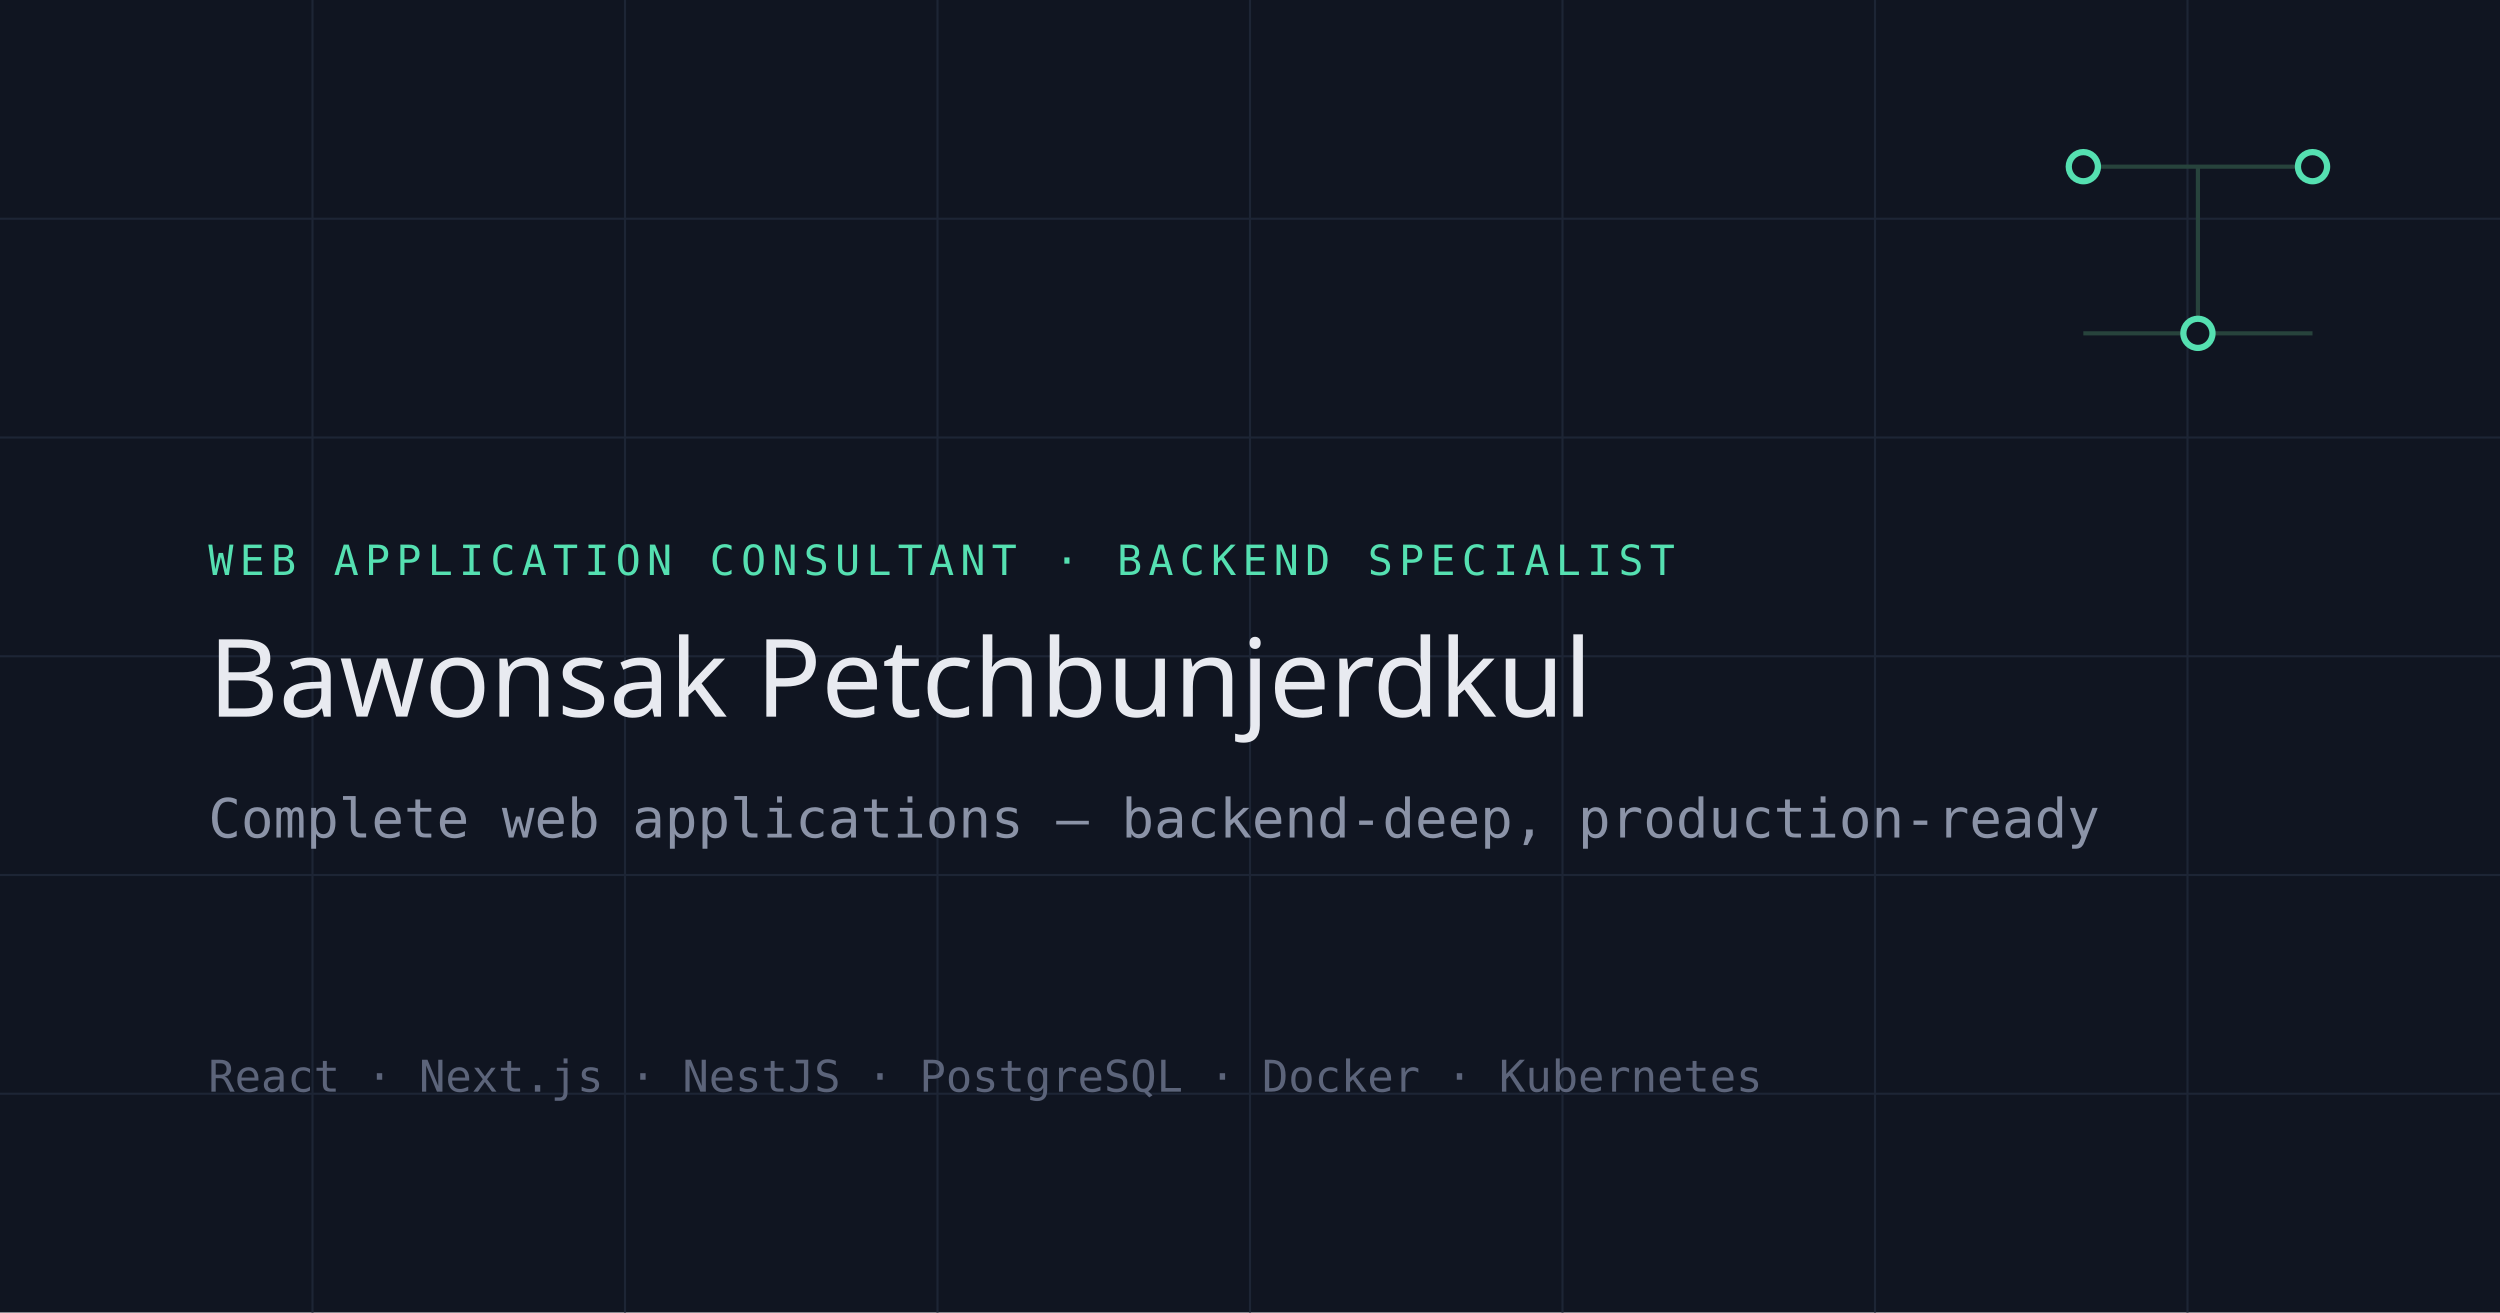
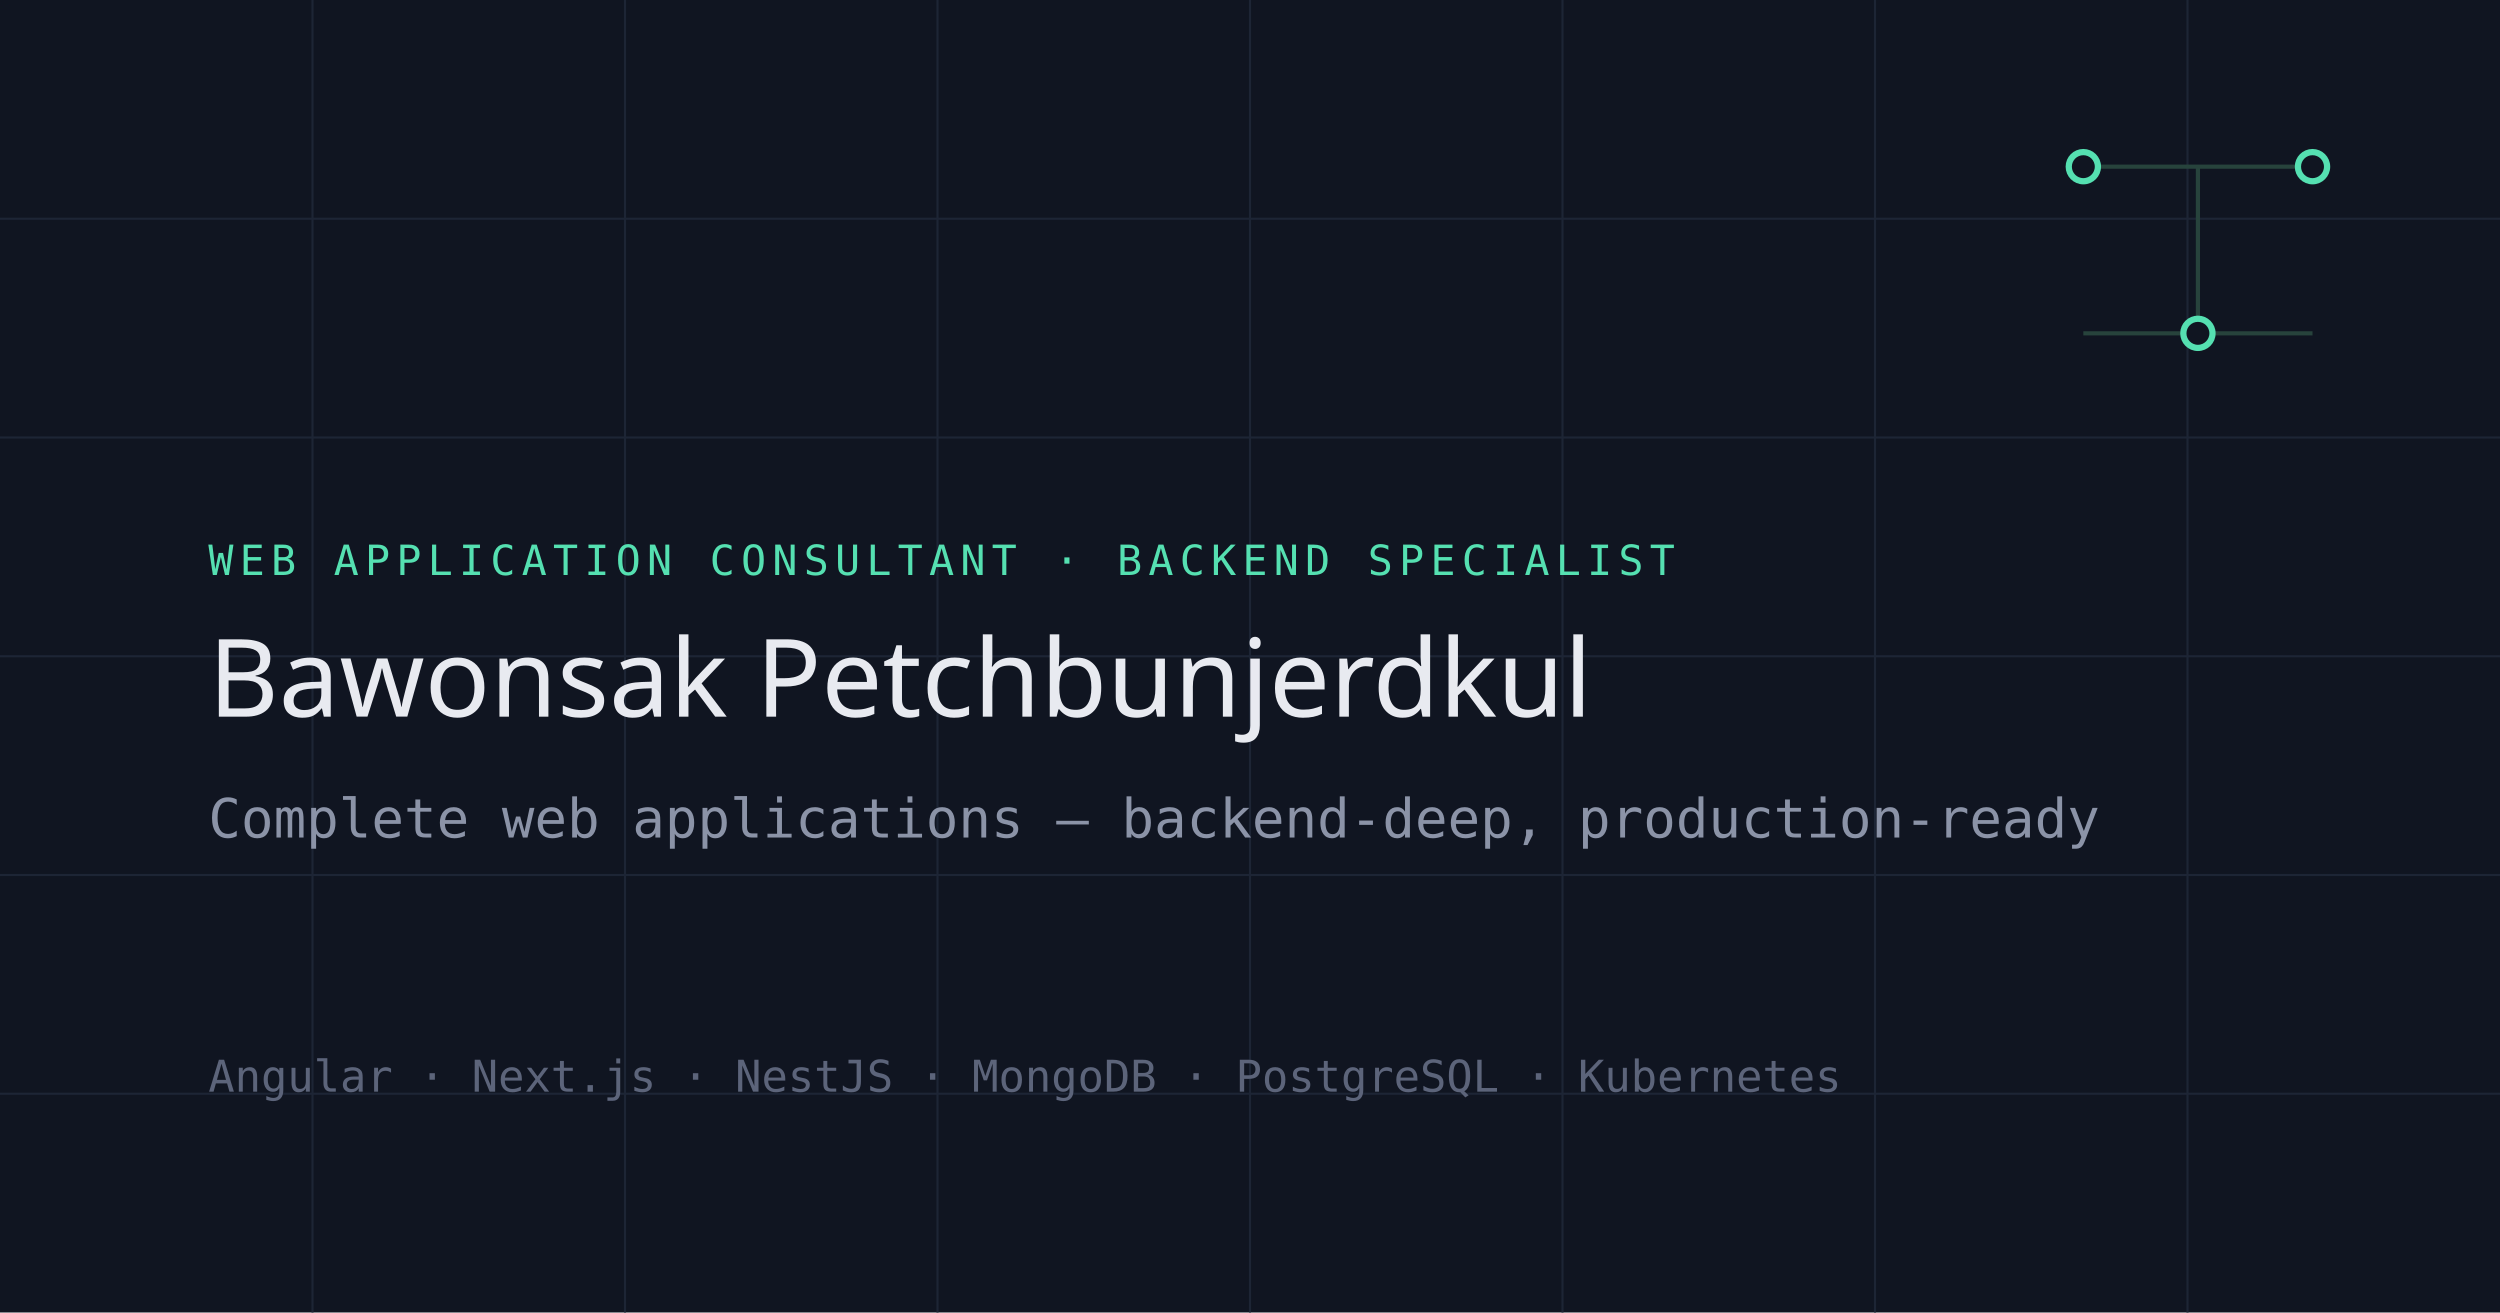
<svg xmlns="http://www.w3.org/2000/svg" viewBox="0 0 1200 630" font-family="ui-monospace, Menlo, monospace">
  <rect width="1200" height="630" fill="#101521" />
  <g stroke="#1d2535" stroke-width="1">
    <path d="M0 105 H1200 M0 210 H1200 M0 315 H1200 M0 420 H1200 M0 525 H1200" />
    <path d="M150 0 V630 M300 0 V630 M450 0 V630 M600 0 V630 M750 0 V630 M900 0 V630 M1050 0 V630" />
  </g>
  <path d="M1000 80 L1110 80 M1055 80 V160 M1000 160 H1110" fill="none" stroke="#27433c" stroke-width="2" />
  <circle cx="1000" cy="80" r="7" fill="#101521" stroke="#55e0b1" stroke-width="3" />
  <circle cx="1110" cy="80" r="7" fill="#101521" stroke="#55e0b1" stroke-width="3" />
  <circle cx="1055" cy="160" r="7" fill="#101521" stroke="#55e0b1" stroke-width="3" />
  <text x="100" y="276" fill="#55e0b1" font-size="20" letter-spacing="3">WEB APPLICATION CONSULTANT · BACKEND SPECIALIST</text>
  <text x="100" y="344" fill="#e8eaf0" font-size="52" font-family="'Space Grotesk', sans-serif">Bawonsak Petchbunjerdkul</text>
  <text x="100" y="402" fill="#8b93a7" font-size="26">Complete web applications — backend-deep, production-ready</text>
-   <text x="100" y="524" fill="#5c647a" font-size="21">React · Next.js · NestJS · PostgreSQL · Docker · Kubernetes</text>
+   <text x="100" y="524" fill="#5c647a" font-size="21">Angular · Next.js · NestJS · MongoDB · PostgreSQL · Kubernetes</text>
</svg>
